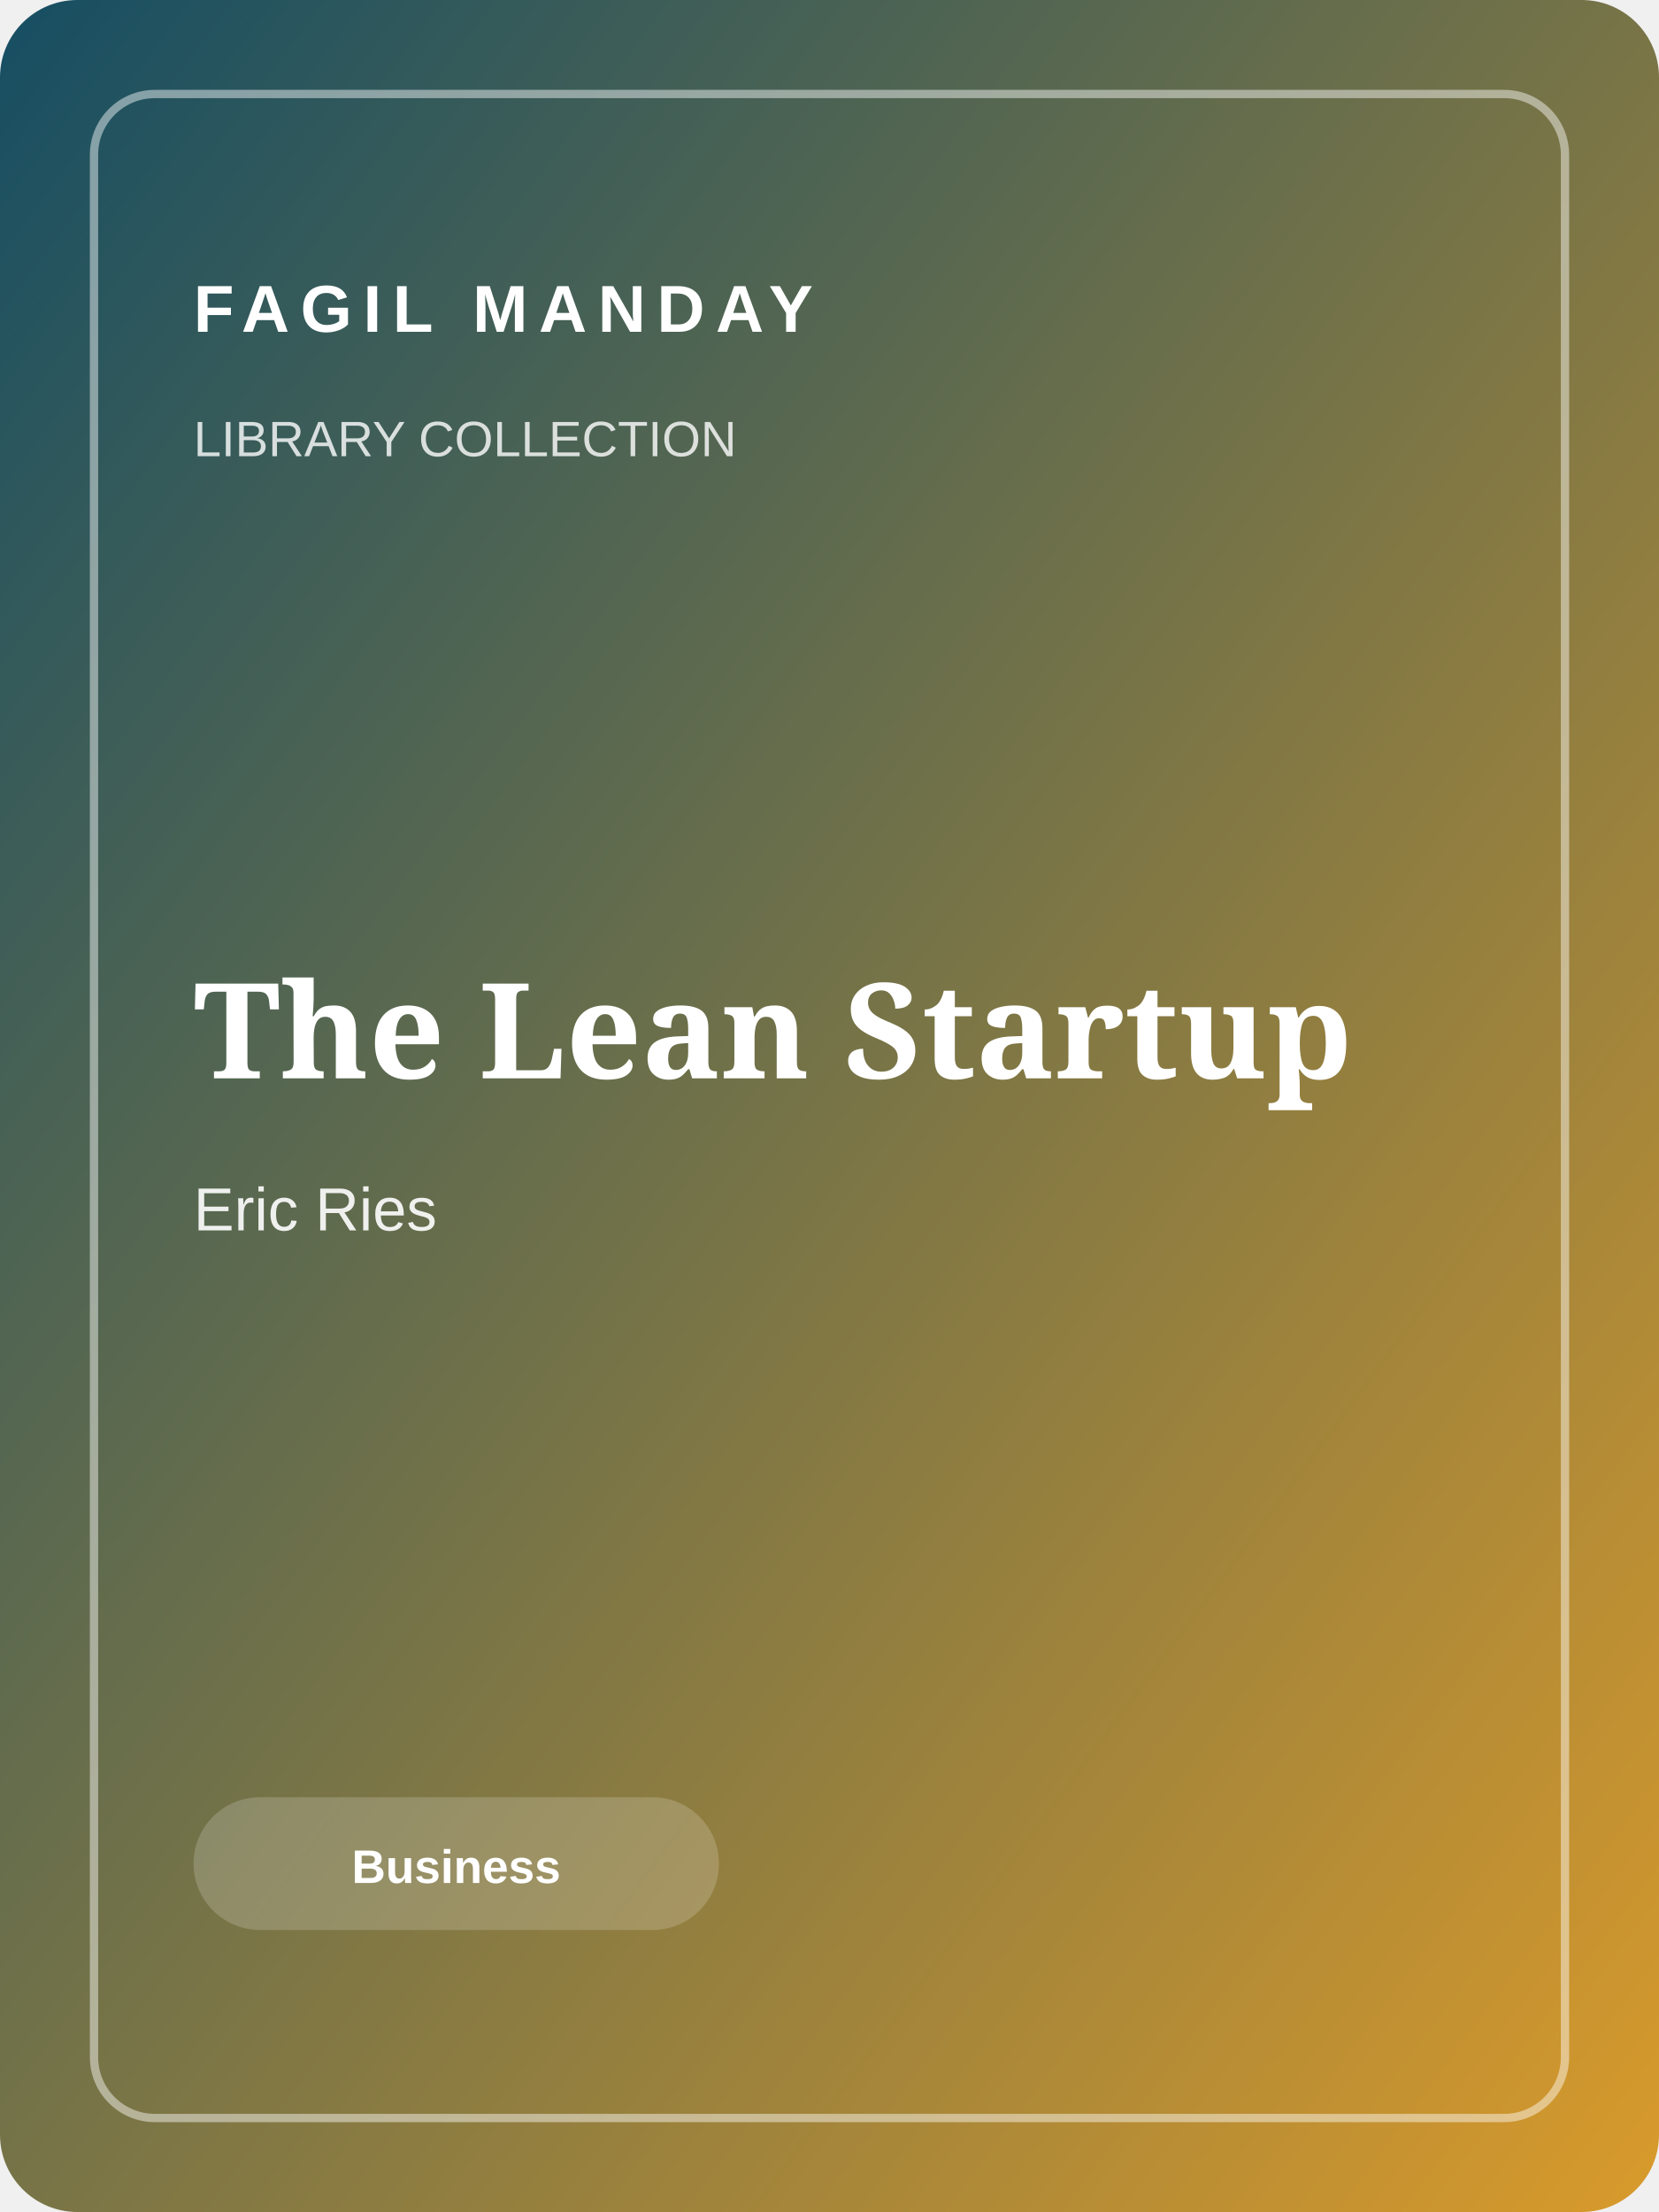
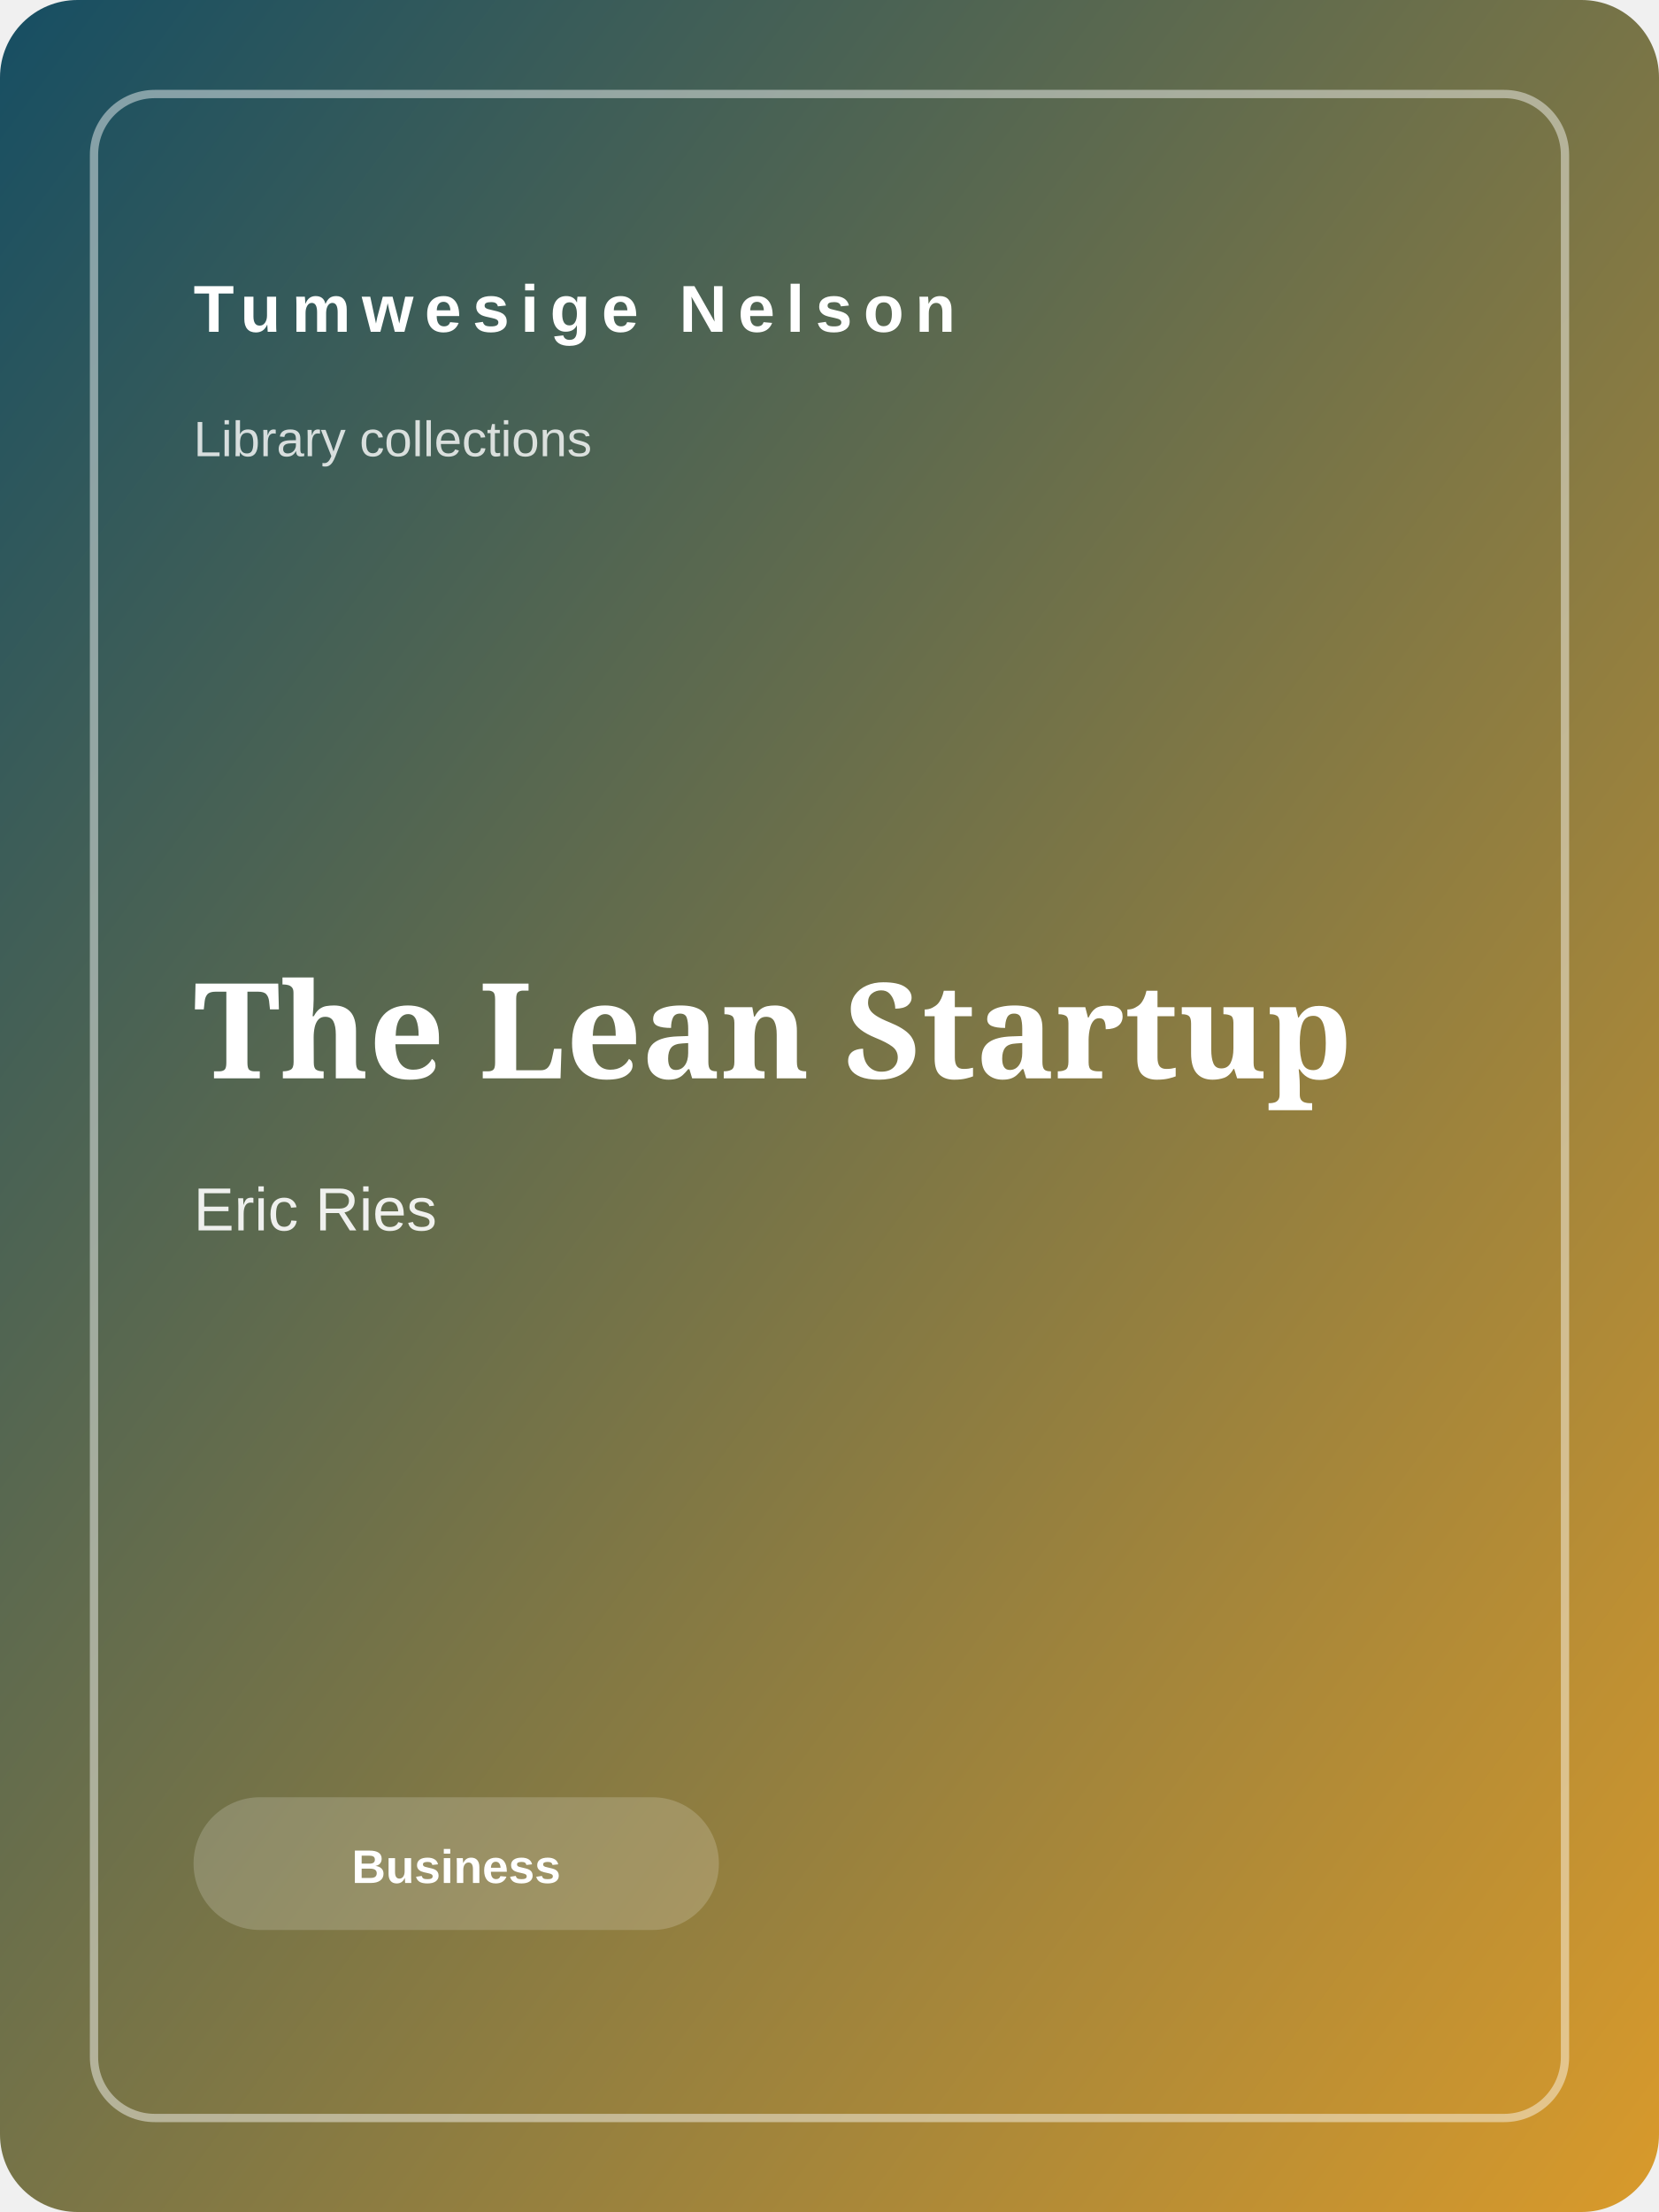
<svg xmlns="http://www.w3.org/2000/svg" viewBox="0 0 600 800">
  <defs>
    <linearGradient id="g" x1="0" y1="0" x2="1" y2="1">
      <stop stop-color="#164e63" />
      <stop offset="1" stop-color="#d99a2b" />
    </linearGradient>
  </defs>
  <rect width="600" height="800" rx="28" fill="url(#g)" />
  <rect x="34" y="34" width="532" height="732" rx="22" fill="none" stroke="#fff" stroke-opacity=".45" stroke-width="3" />
-   <text x="70" y="120" fill="#fff" font-family="Arial,sans-serif" font-size="24" font-weight="700" letter-spacing="4">FAGIL MANDAY</text>
-   <text x="70" y="165" fill="#fff" font-family="Arial,sans-serif" font-size="18" opacity=".8">LIBRARY COLLECTION</text>
+   <text x="70" y="120" fill="#fff" font-family="Arial,sans-serif" font-size="24" font-weight="700" letter-spacing="4">Tumwesige Nelson</text>
+   <text x="70" y="165" fill="#fff" font-family="Arial,sans-serif" font-size="18" opacity=".8">Library collections</text>
  <text x="70" y="390" fill="#fff" font-family="Georgia,serif" font-size="48" font-weight="700">The Lean Startup</text>
  <text x="70" y="445" fill="#fff" font-family="Arial,sans-serif" font-size="22" opacity=".9">Eric Ries</text>
  <rect x="70" y="650" width="190" height="48" rx="24" fill="#fff" fill-opacity=".18" />
  <text x="165" y="681" text-anchor="middle" fill="#fff" font-family="Arial,sans-serif" font-size="17" font-weight="700">Business</text>
</svg>
